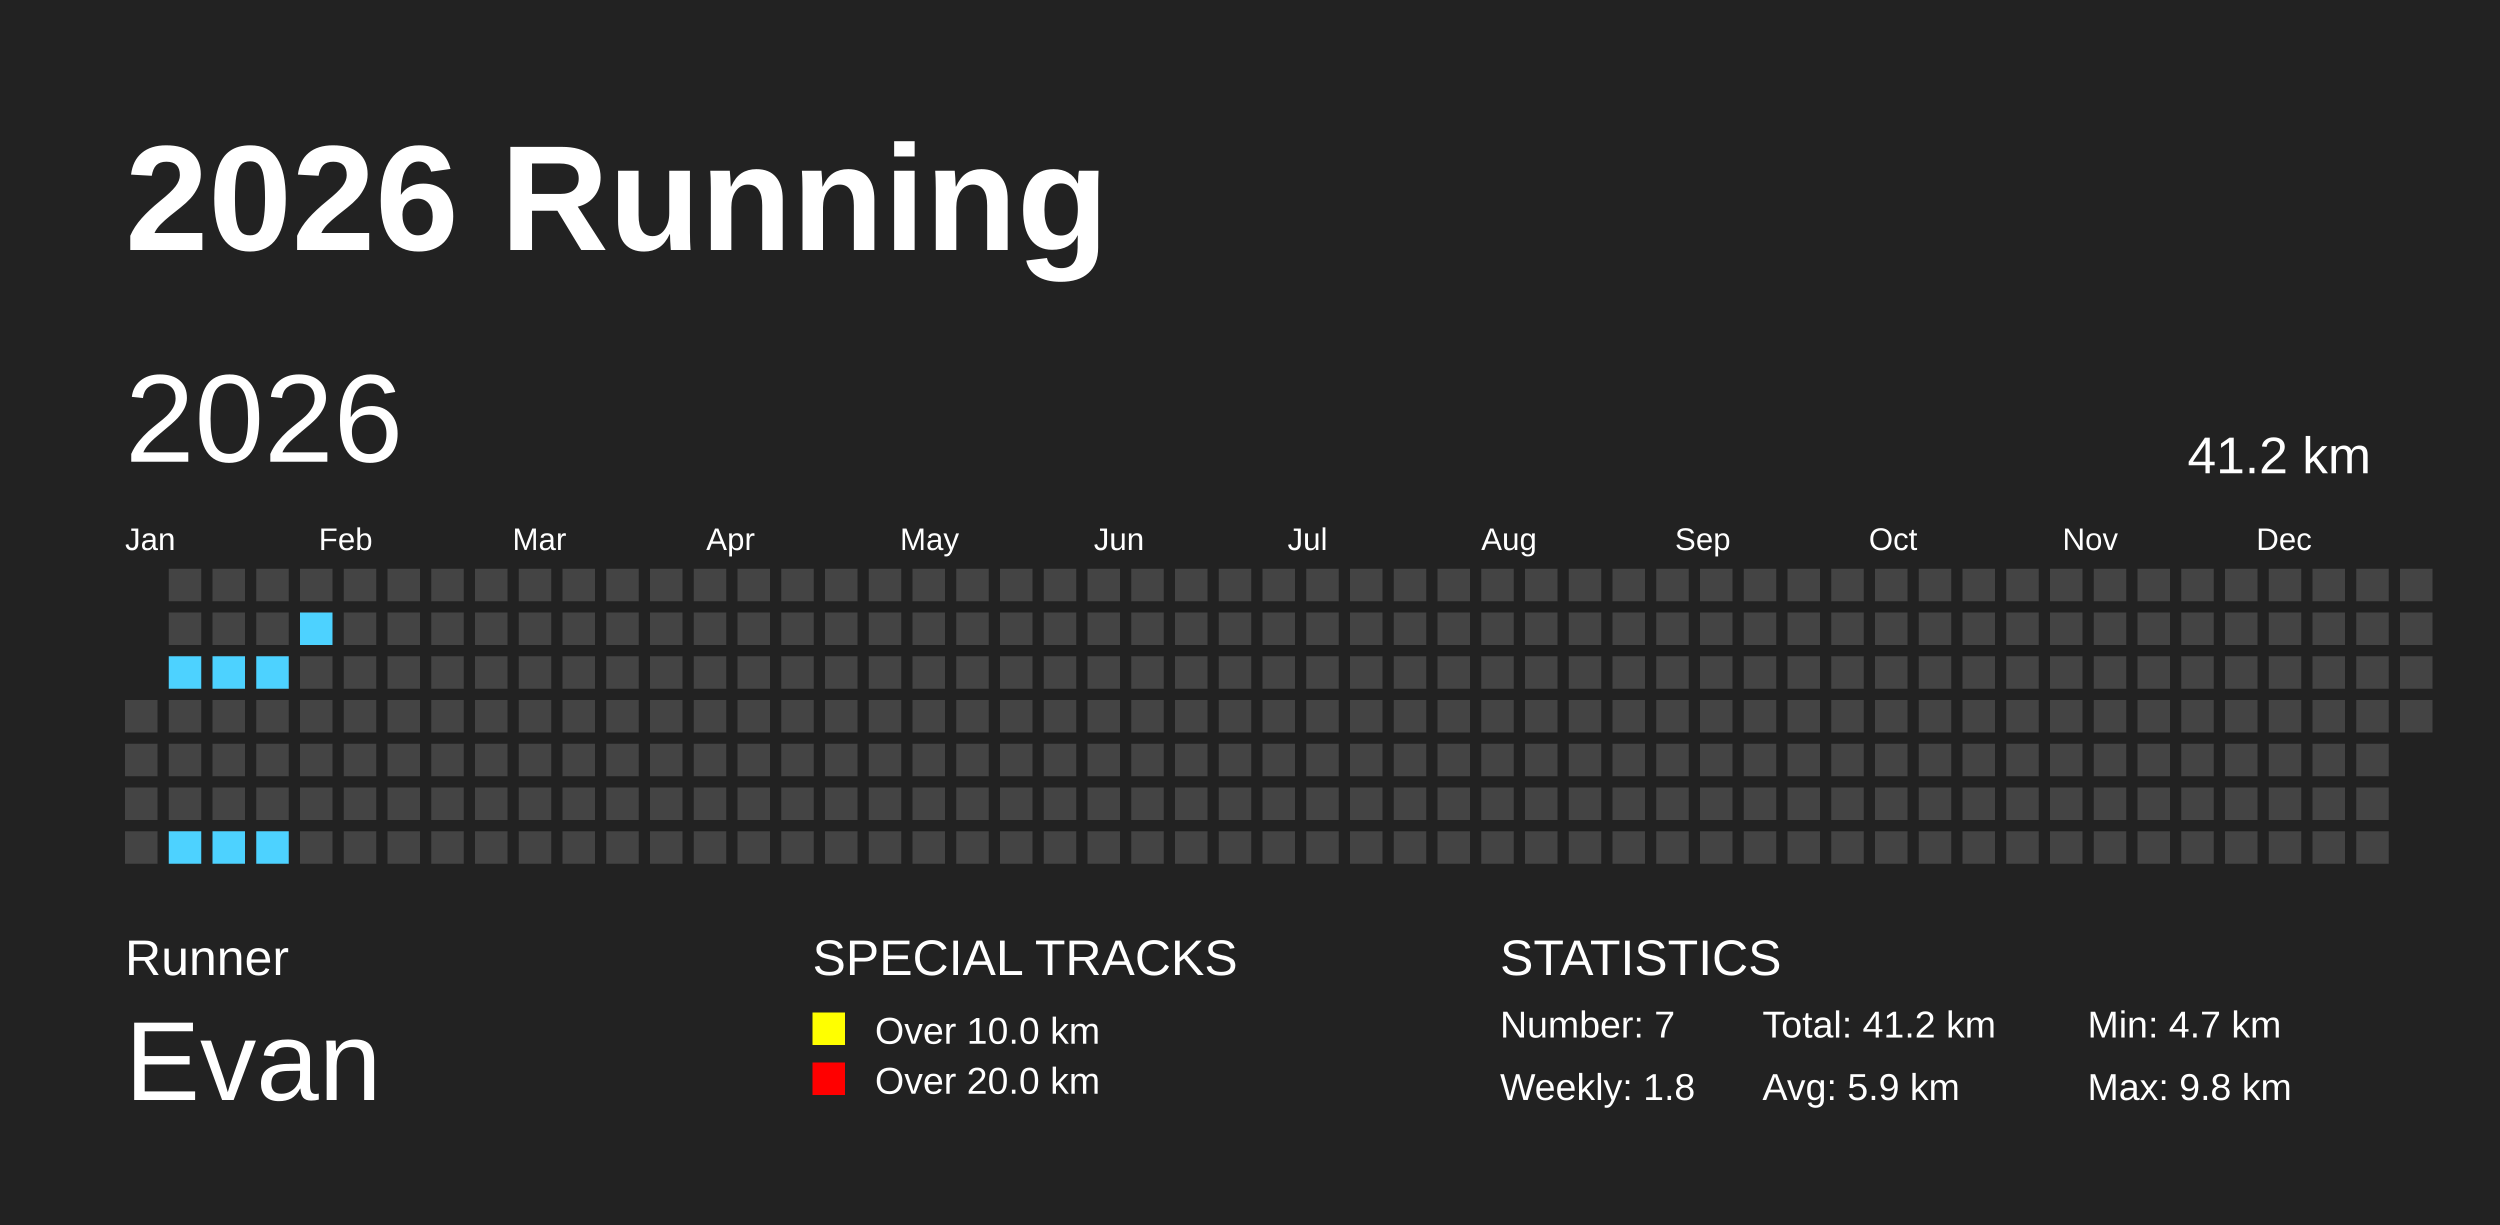
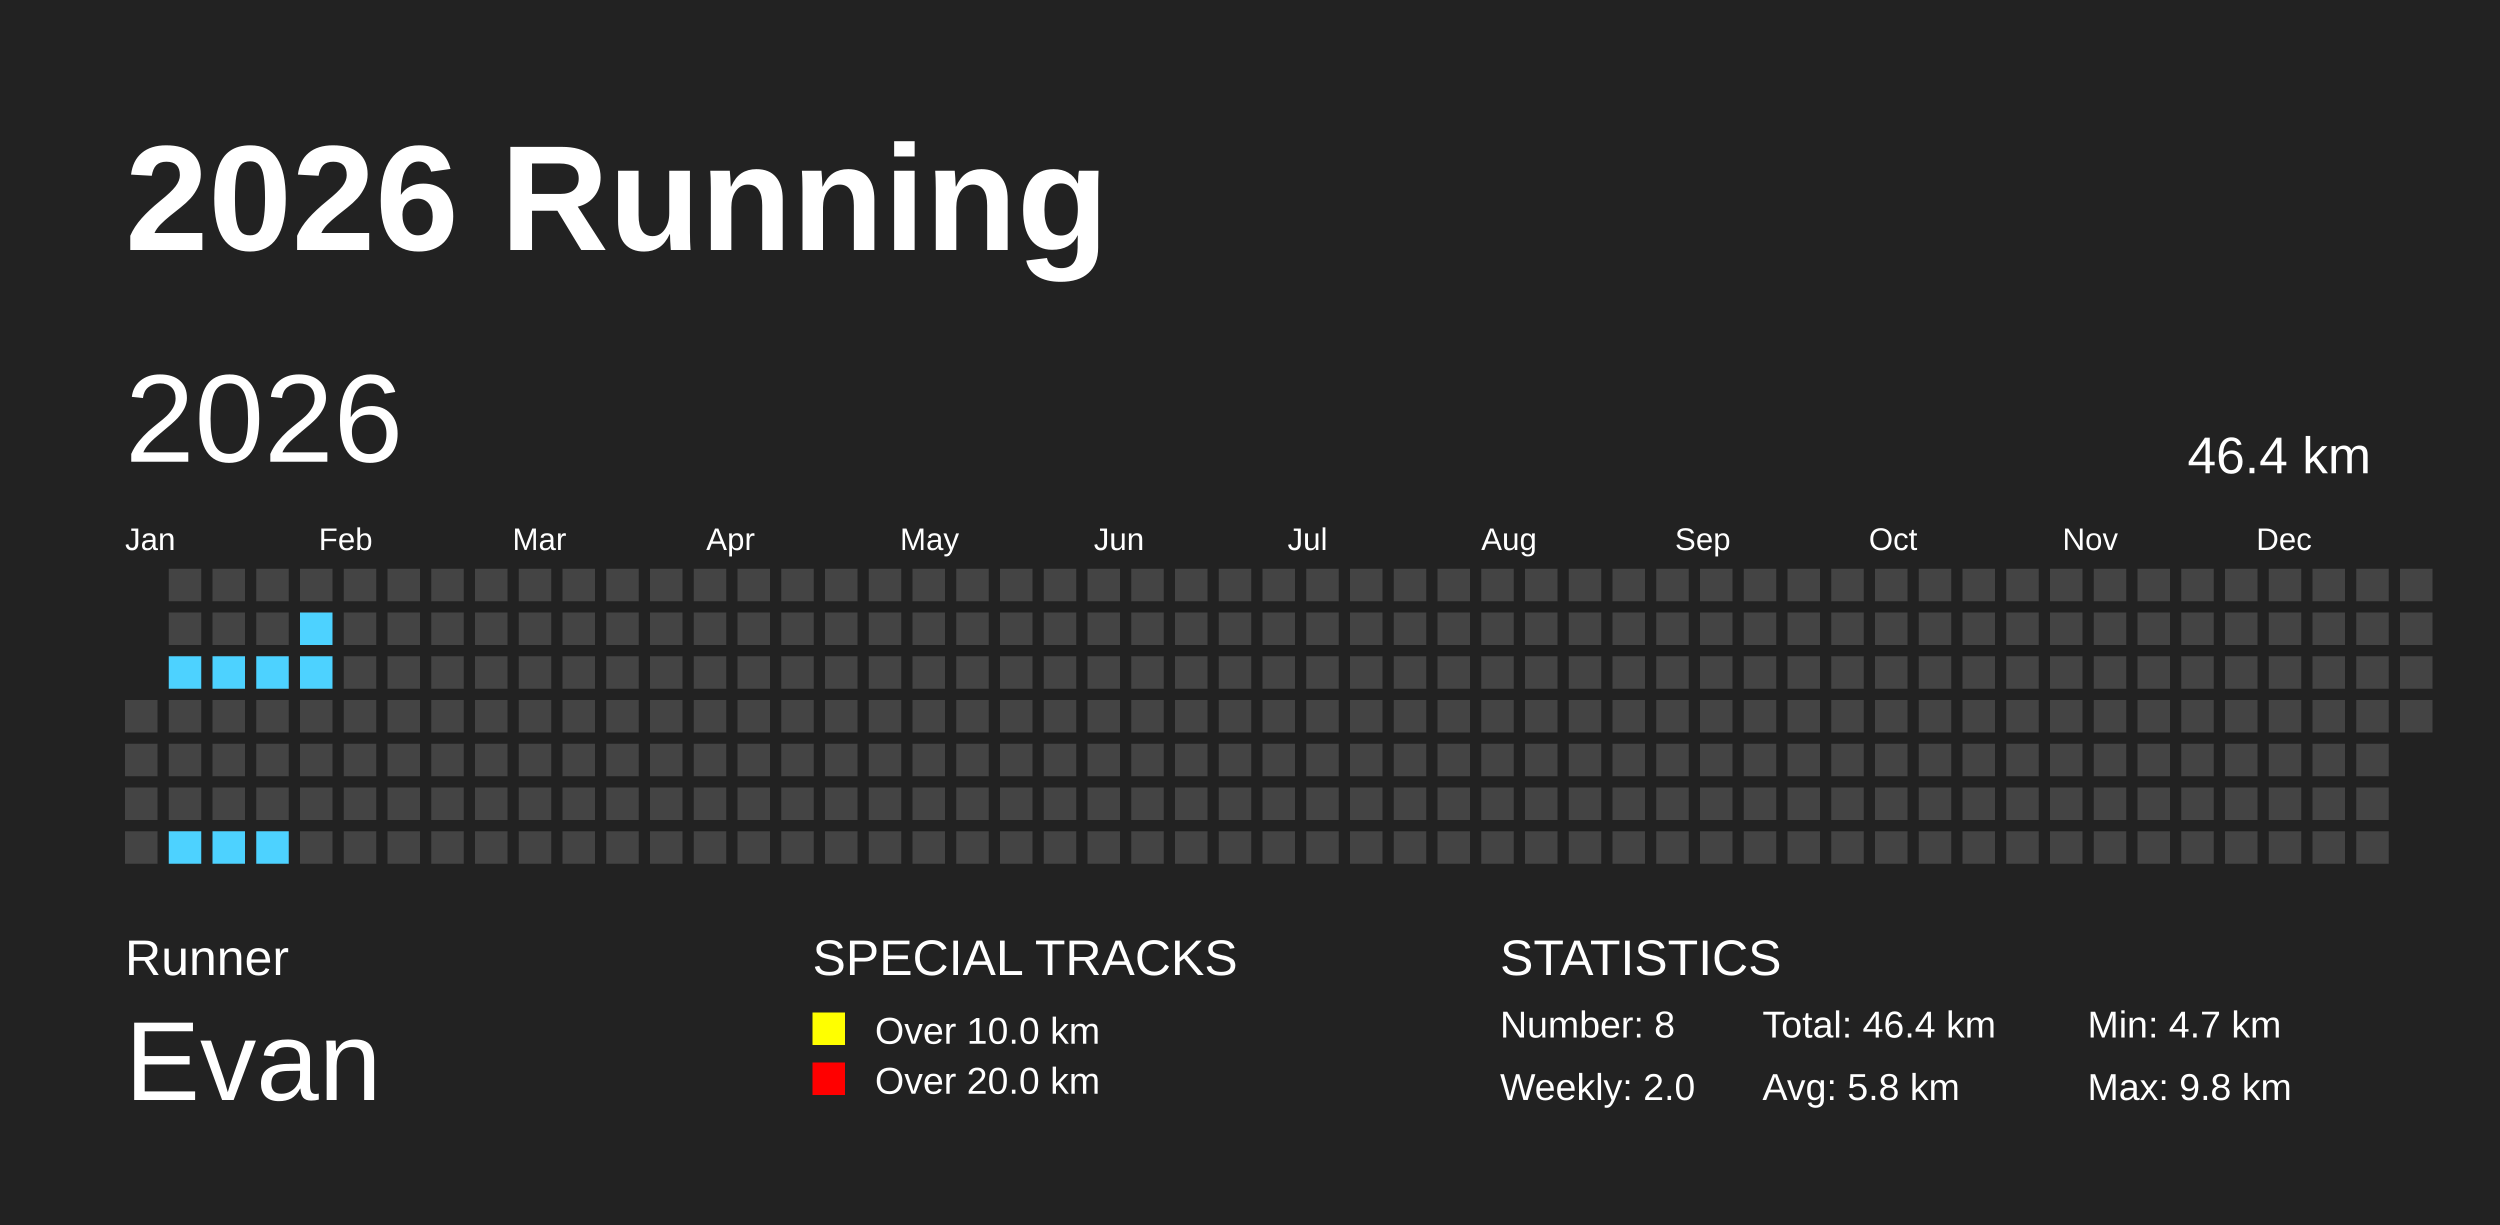
<svg xmlns="http://www.w3.org/2000/svg" baseProfile="full" height="98mm" version="1.1" viewBox="0,0,200,98" width="200mm">
  <defs />
  <rect fill="#222222" height="98" width="200" x="0" y="0" />
  <text fill="#FFFFFF" style="font-size:12px; font-family:Arial; font-weight:bold;" x="10" y="20">2026 Running</text>
  <text fill="#FFFFFF" style="font-size:4px; font-family:Arial" x="10" y="78">Runner</text>
  <text fill="#FFFFFF" style="font-size:9px; font-family:Arial" x="10" y="88">Evan</text>
  <text fill="#FFFFFF" style="font-size:4px; font-family:Arial" x="65" y="78">SPECIAL TRACKS</text>
  <rect fill="yellow" height="2.6" width="2.6" x="65" y="81" />
  <text fill="#FFFFFF" style="font-size:3px; font-family:Arial" x="70" y="83.5">Over 10.0 km</text>
  <rect fill="red" height="2.6" width="2.6" x="65" y="85" />
  <text fill="#FFFFFF" style="font-size:3px; font-family:Arial" x="70" y="87.5">Over 20.0 km</text>
  <text fill="#FFFFFF" style="font-size:4px; font-family:Arial" x="120" y="78">STATISTICS</text>
-   <text fill="#FFFFFF" style="font-size:3px; font-family:Arial" x="120" y="83">Number: 7</text>
-   <text fill="#FFFFFF" style="font-size:3px; font-family:Arial" x="120" y="88">Weekly: 1.8</text>
-   <text fill="#FFFFFF" style="font-size:3px; font-family:Arial" x="141" y="83">Total: 41.2 km</text>
-   <text fill="#FFFFFF" style="font-size:3px; font-family:Arial" x="141" y="88">Avg: 5.9 km</text>
+   <text fill="#FFFFFF" style="font-size:3px; font-family:Arial" x="120" y="83">Number: 8</text>
+   <text fill="#FFFFFF" style="font-size:3px; font-family:Arial" x="120" y="88">Weekly: 2.0</text>
+   <text fill="#FFFFFF" style="font-size:3px; font-family:Arial" x="141" y="83">Total: 46.4 km</text>
+   <text fill="#FFFFFF" style="font-size:3px; font-family:Arial" x="141" y="88">Avg: 5.8 km</text>
  <text fill="#FFFFFF" style="font-size:3px; font-family:Arial" x="167" y="83">Min: 4.7 km</text>
  <text fill="#FFFFFF" style="font-size:3px; font-family:Arial" x="167" y="88">Max: 9.8 km</text>
  <text dominant-baseline="hanging" fill="#FFFFFF" style="font-size:10.0px; font-family:Arial;" x="10" y="30">2026</text>
-   <text dominant-baseline="hanging" fill="#FFFFFF" style="font-size:4.125px; font-family:Arial;" x="175" y="35">41.2 km</text>
+   <text dominant-baseline="hanging" fill="#FFFFFF" style="font-size:4.125px; font-family:Arial;" x="175" y="35">46.4 km</text>
  <text fill="#FFFFFF" style="font-size:2.5px; font-family:Arial" x="10.0" y="44">Jan</text>
  <text fill="#FFFFFF" style="font-size:2.5px; font-family:Arial" x="25.5" y="44">Feb</text>
  <text fill="#FFFFFF" style="font-size:2.5px; font-family:Arial" x="41.0" y="44">Mar</text>
  <text fill="#FFFFFF" style="font-size:2.5px; font-family:Arial" x="56.5" y="44">Apr</text>
  <text fill="#FFFFFF" style="font-size:2.5px; font-family:Arial" x="72.0" y="44">May</text>
  <text fill="#FFFFFF" style="font-size:2.5px; font-family:Arial" x="87.5" y="44">Jun</text>
  <text fill="#FFFFFF" style="font-size:2.5px; font-family:Arial" x="103.0" y="44">Jul</text>
  <text fill="#FFFFFF" style="font-size:2.5px; font-family:Arial" x="118.5" y="44">Aug</text>
  <text fill="#FFFFFF" style="font-size:2.5px; font-family:Arial" x="134.0" y="44">Sep</text>
  <text fill="#FFFFFF" style="font-size:2.5px; font-family:Arial" x="149.5" y="44">Oct</text>
  <text fill="#FFFFFF" style="font-size:2.5px; font-family:Arial" x="165.0" y="44">Nov</text>
  <text fill="#FFFFFF" style="font-size:2.5px; font-family:Arial" x="180.5" y="44">Dec</text>
  <rect fill="#444444" height="2.6" width="2.6" x="10.0" y="56.0" />
  <rect fill="#444444" height="2.6" width="2.6" x="10.0" y="59.5" />
  <rect fill="#444444" height="2.6" width="2.6" x="10.0" y="63.0" />
  <rect fill="#444444" height="2.6" width="2.6" x="10.0" y="66.5" />
  <rect fill="#444444" height="2.6" width="2.6" x="13.5" y="45.5" />
  <rect fill="#444444" height="2.6" width="2.6" x="13.5" y="49.0" />
  <rect fill="#4DD2FF" height="2.6" width="2.6" x="13.5" y="52.5" />
  <rect fill="#444444" height="2.6" width="2.6" x="13.5" y="56.0" />
  <rect fill="#444444" height="2.6" width="2.6" x="13.5" y="59.5" />
  <rect fill="#444444" height="2.6" width="2.6" x="13.5" y="63.0" />
  <rect fill="#4DD2FF" height="2.6" width="2.6" x="13.5" y="66.5" />
  <rect fill="#444444" height="2.6" width="2.6" x="17.0" y="45.5" />
  <rect fill="#444444" height="2.6" width="2.6" x="17.0" y="49.0" />
  <rect fill="#4DD2FF" height="2.6" width="2.6" x="17.0" y="52.5" />
  <rect fill="#444444" height="2.6" width="2.6" x="17.0" y="56.0" />
  <rect fill="#444444" height="2.6" width="2.6" x="17.0" y="59.5" />
  <rect fill="#444444" height="2.6" width="2.6" x="17.0" y="63.0" />
  <rect fill="#4DD2FF" height="2.6" width="2.6" x="17.0" y="66.5" />
  <rect fill="#444444" height="2.6" width="2.6" x="20.5" y="45.5" />
  <rect fill="#444444" height="2.6" width="2.6" x="20.5" y="49.0" />
  <rect fill="#4DD2FF" height="2.6" width="2.6" x="20.5" y="52.5" />
  <rect fill="#444444" height="2.6" width="2.6" x="20.5" y="56.0" />
  <rect fill="#444444" height="2.6" width="2.6" x="20.5" y="59.5" />
  <rect fill="#444444" height="2.6" width="2.6" x="20.5" y="63.0" />
  <rect fill="#4DD2FF" height="2.6" width="2.6" x="20.5" y="66.5" />
  <rect fill="#444444" height="2.6" width="2.6" x="24.0" y="45.5" />
  <rect fill="#4DD2FF" height="2.6" width="2.6" x="24.0" y="49.0" />
-   <rect fill="#444444" height="2.6" width="2.6" x="24.0" y="52.5" />
+   <rect fill="#4DD2FF" height="2.6" width="2.6" x="24.0" y="52.5" />
  <rect fill="#444444" height="2.6" width="2.6" x="24.0" y="56.0" />
  <rect fill="#444444" height="2.6" width="2.6" x="24.0" y="59.5" />
  <rect fill="#444444" height="2.6" width="2.6" x="24.0" y="63.0" />
  <rect fill="#444444" height="2.6" width="2.6" x="24.0" y="66.5" />
  <rect fill="#444444" height="2.6" width="2.6" x="27.5" y="45.5" />
  <rect fill="#444444" height="2.6" width="2.6" x="27.5" y="49.0" />
  <rect fill="#444444" height="2.6" width="2.6" x="27.5" y="52.5" />
  <rect fill="#444444" height="2.6" width="2.6" x="27.5" y="56.0" />
  <rect fill="#444444" height="2.6" width="2.6" x="27.5" y="59.5" />
  <rect fill="#444444" height="2.6" width="2.6" x="27.5" y="63.0" />
  <rect fill="#444444" height="2.6" width="2.6" x="27.5" y="66.5" />
  <rect fill="#444444" height="2.6" width="2.6" x="31.0" y="45.5" />
  <rect fill="#444444" height="2.6" width="2.6" x="31.0" y="49.0" />
  <rect fill="#444444" height="2.6" width="2.6" x="31.0" y="52.5" />
  <rect fill="#444444" height="2.6" width="2.6" x="31.0" y="56.0" />
  <rect fill="#444444" height="2.6" width="2.6" x="31.0" y="59.5" />
  <rect fill="#444444" height="2.6" width="2.6" x="31.0" y="63.0" />
  <rect fill="#444444" height="2.6" width="2.6" x="31.0" y="66.5" />
  <rect fill="#444444" height="2.6" width="2.6" x="34.5" y="45.5" />
  <rect fill="#444444" height="2.6" width="2.6" x="34.5" y="49.0" />
  <rect fill="#444444" height="2.6" width="2.6" x="34.5" y="52.5" />
  <rect fill="#444444" height="2.6" width="2.6" x="34.5" y="56.0" />
  <rect fill="#444444" height="2.6" width="2.6" x="34.5" y="59.5" />
  <rect fill="#444444" height="2.6" width="2.6" x="34.5" y="63.0" />
  <rect fill="#444444" height="2.6" width="2.6" x="34.5" y="66.5" />
  <rect fill="#444444" height="2.6" width="2.6" x="38.0" y="45.5" />
  <rect fill="#444444" height="2.6" width="2.6" x="38.0" y="49.0" />
  <rect fill="#444444" height="2.6" width="2.6" x="38.0" y="52.5" />
  <rect fill="#444444" height="2.6" width="2.6" x="38.0" y="56.0" />
  <rect fill="#444444" height="2.6" width="2.6" x="38.0" y="59.5" />
  <rect fill="#444444" height="2.6" width="2.6" x="38.0" y="63.0" />
  <rect fill="#444444" height="2.6" width="2.6" x="38.0" y="66.5" />
  <rect fill="#444444" height="2.6" width="2.6" x="41.5" y="45.5" />
  <rect fill="#444444" height="2.6" width="2.6" x="41.5" y="49.0" />
  <rect fill="#444444" height="2.6" width="2.6" x="41.5" y="52.5" />
  <rect fill="#444444" height="2.6" width="2.6" x="41.5" y="56.0" />
  <rect fill="#444444" height="2.6" width="2.6" x="41.5" y="59.5" />
  <rect fill="#444444" height="2.6" width="2.6" x="41.5" y="63.0" />
  <rect fill="#444444" height="2.6" width="2.6" x="41.5" y="66.5" />
  <rect fill="#444444" height="2.6" width="2.6" x="45.0" y="45.5" />
  <rect fill="#444444" height="2.6" width="2.6" x="45.0" y="49.0" />
  <rect fill="#444444" height="2.6" width="2.6" x="45.0" y="52.5" />
  <rect fill="#444444" height="2.6" width="2.6" x="45.0" y="56.0" />
  <rect fill="#444444" height="2.6" width="2.6" x="45.0" y="59.5" />
  <rect fill="#444444" height="2.6" width="2.6" x="45.0" y="63.0" />
  <rect fill="#444444" height="2.6" width="2.6" x="45.0" y="66.5" />
  <rect fill="#444444" height="2.6" width="2.6" x="48.5" y="45.5" />
  <rect fill="#444444" height="2.6" width="2.6" x="48.5" y="49.0" />
  <rect fill="#444444" height="2.6" width="2.6" x="48.5" y="52.5" />
  <rect fill="#444444" height="2.6" width="2.6" x="48.5" y="56.0" />
  <rect fill="#444444" height="2.6" width="2.6" x="48.5" y="59.5" />
  <rect fill="#444444" height="2.6" width="2.6" x="48.5" y="63.0" />
  <rect fill="#444444" height="2.6" width="2.6" x="48.5" y="66.5" />
  <rect fill="#444444" height="2.6" width="2.6" x="52.0" y="45.5" />
  <rect fill="#444444" height="2.6" width="2.6" x="52.0" y="49.0" />
  <rect fill="#444444" height="2.6" width="2.6" x="52.0" y="52.5" />
  <rect fill="#444444" height="2.6" width="2.6" x="52.0" y="56.0" />
  <rect fill="#444444" height="2.6" width="2.6" x="52.0" y="59.5" />
  <rect fill="#444444" height="2.6" width="2.6" x="52.0" y="63.0" />
  <rect fill="#444444" height="2.6" width="2.6" x="52.0" y="66.5" />
  <rect fill="#444444" height="2.6" width="2.6" x="55.5" y="45.5" />
  <rect fill="#444444" height="2.6" width="2.6" x="55.5" y="49.0" />
  <rect fill="#444444" height="2.6" width="2.6" x="55.5" y="52.5" />
  <rect fill="#444444" height="2.6" width="2.6" x="55.5" y="56.0" />
  <rect fill="#444444" height="2.6" width="2.6" x="55.5" y="59.5" />
  <rect fill="#444444" height="2.6" width="2.6" x="55.5" y="63.0" />
  <rect fill="#444444" height="2.6" width="2.6" x="55.5" y="66.5" />
  <rect fill="#444444" height="2.6" width="2.6" x="59.0" y="45.5" />
  <rect fill="#444444" height="2.6" width="2.6" x="59.0" y="49.0" />
  <rect fill="#444444" height="2.6" width="2.6" x="59.0" y="52.5" />
  <rect fill="#444444" height="2.6" width="2.6" x="59.0" y="56.0" />
  <rect fill="#444444" height="2.6" width="2.6" x="59.0" y="59.5" />
  <rect fill="#444444" height="2.6" width="2.6" x="59.0" y="63.0" />
  <rect fill="#444444" height="2.6" width="2.6" x="59.0" y="66.5" />
  <rect fill="#444444" height="2.6" width="2.6" x="62.5" y="45.5" />
  <rect fill="#444444" height="2.6" width="2.6" x="62.5" y="49.0" />
  <rect fill="#444444" height="2.6" width="2.6" x="62.5" y="52.5" />
  <rect fill="#444444" height="2.6" width="2.6" x="62.5" y="56.0" />
  <rect fill="#444444" height="2.6" width="2.6" x="62.5" y="59.5" />
  <rect fill="#444444" height="2.6" width="2.6" x="62.5" y="63.0" />
  <rect fill="#444444" height="2.6" width="2.6" x="62.5" y="66.5" />
  <rect fill="#444444" height="2.6" width="2.6" x="66.0" y="45.5" />
  <rect fill="#444444" height="2.6" width="2.6" x="66.0" y="49.0" />
  <rect fill="#444444" height="2.6" width="2.6" x="66.0" y="52.5" />
  <rect fill="#444444" height="2.6" width="2.6" x="66.0" y="56.0" />
  <rect fill="#444444" height="2.6" width="2.6" x="66.0" y="59.5" />
  <rect fill="#444444" height="2.6" width="2.6" x="66.0" y="63.0" />
  <rect fill="#444444" height="2.6" width="2.6" x="66.0" y="66.5" />
  <rect fill="#444444" height="2.6" width="2.6" x="69.5" y="45.5" />
  <rect fill="#444444" height="2.6" width="2.6" x="69.5" y="49.0" />
  <rect fill="#444444" height="2.6" width="2.6" x="69.5" y="52.5" />
  <rect fill="#444444" height="2.6" width="2.6" x="69.5" y="56.0" />
  <rect fill="#444444" height="2.6" width="2.6" x="69.5" y="59.5" />
  <rect fill="#444444" height="2.6" width="2.6" x="69.5" y="63.0" />
  <rect fill="#444444" height="2.6" width="2.6" x="69.5" y="66.5" />
  <rect fill="#444444" height="2.6" width="2.6" x="73.0" y="45.5" />
  <rect fill="#444444" height="2.6" width="2.6" x="73.0" y="49.0" />
  <rect fill="#444444" height="2.6" width="2.6" x="73.0" y="52.5" />
  <rect fill="#444444" height="2.6" width="2.6" x="73.0" y="56.0" />
  <rect fill="#444444" height="2.6" width="2.6" x="73.0" y="59.5" />
  <rect fill="#444444" height="2.6" width="2.6" x="73.0" y="63.0" />
  <rect fill="#444444" height="2.6" width="2.6" x="73.0" y="66.5" />
  <rect fill="#444444" height="2.6" width="2.6" x="76.5" y="45.5" />
  <rect fill="#444444" height="2.6" width="2.6" x="76.5" y="49.0" />
  <rect fill="#444444" height="2.6" width="2.6" x="76.5" y="52.5" />
  <rect fill="#444444" height="2.6" width="2.6" x="76.5" y="56.0" />
  <rect fill="#444444" height="2.6" width="2.6" x="76.5" y="59.5" />
  <rect fill="#444444" height="2.6" width="2.6" x="76.5" y="63.0" />
  <rect fill="#444444" height="2.6" width="2.6" x="76.5" y="66.5" />
  <rect fill="#444444" height="2.6" width="2.6" x="80.0" y="45.5" />
  <rect fill="#444444" height="2.6" width="2.6" x="80.0" y="49.0" />
  <rect fill="#444444" height="2.6" width="2.6" x="80.0" y="52.5" />
  <rect fill="#444444" height="2.6" width="2.6" x="80.0" y="56.0" />
  <rect fill="#444444" height="2.6" width="2.6" x="80.0" y="59.5" />
  <rect fill="#444444" height="2.6" width="2.6" x="80.0" y="63.0" />
  <rect fill="#444444" height="2.6" width="2.6" x="80.0" y="66.5" />
  <rect fill="#444444" height="2.6" width="2.6" x="83.5" y="45.5" />
  <rect fill="#444444" height="2.6" width="2.6" x="83.5" y="49.0" />
  <rect fill="#444444" height="2.6" width="2.6" x="83.5" y="52.5" />
  <rect fill="#444444" height="2.6" width="2.6" x="83.5" y="56.0" />
  <rect fill="#444444" height="2.6" width="2.6" x="83.5" y="59.5" />
  <rect fill="#444444" height="2.6" width="2.6" x="83.5" y="63.0" />
  <rect fill="#444444" height="2.6" width="2.6" x="83.5" y="66.5" />
  <rect fill="#444444" height="2.6" width="2.6" x="87.0" y="45.5" />
  <rect fill="#444444" height="2.6" width="2.6" x="87.0" y="49.0" />
  <rect fill="#444444" height="2.6" width="2.6" x="87.0" y="52.5" />
  <rect fill="#444444" height="2.6" width="2.6" x="87.0" y="56.0" />
  <rect fill="#444444" height="2.6" width="2.6" x="87.0" y="59.5" />
  <rect fill="#444444" height="2.6" width="2.6" x="87.0" y="63.0" />
  <rect fill="#444444" height="2.6" width="2.6" x="87.0" y="66.5" />
  <rect fill="#444444" height="2.6" width="2.6" x="90.5" y="45.5" />
  <rect fill="#444444" height="2.6" width="2.6" x="90.5" y="49.0" />
  <rect fill="#444444" height="2.6" width="2.6" x="90.5" y="52.5" />
  <rect fill="#444444" height="2.6" width="2.6" x="90.5" y="56.0" />
  <rect fill="#444444" height="2.6" width="2.6" x="90.5" y="59.5" />
  <rect fill="#444444" height="2.6" width="2.6" x="90.5" y="63.0" />
  <rect fill="#444444" height="2.6" width="2.6" x="90.5" y="66.5" />
  <rect fill="#444444" height="2.6" width="2.6" x="94.0" y="45.5" />
  <rect fill="#444444" height="2.6" width="2.6" x="94.0" y="49.0" />
  <rect fill="#444444" height="2.6" width="2.6" x="94.0" y="52.5" />
  <rect fill="#444444" height="2.6" width="2.6" x="94.0" y="56.0" />
  <rect fill="#444444" height="2.6" width="2.6" x="94.0" y="59.5" />
  <rect fill="#444444" height="2.6" width="2.6" x="94.0" y="63.0" />
  <rect fill="#444444" height="2.6" width="2.6" x="94.0" y="66.5" />
  <rect fill="#444444" height="2.6" width="2.6" x="97.5" y="45.5" />
  <rect fill="#444444" height="2.6" width="2.6" x="97.5" y="49.0" />
  <rect fill="#444444" height="2.6" width="2.6" x="97.5" y="52.5" />
  <rect fill="#444444" height="2.6" width="2.6" x="97.5" y="56.0" />
  <rect fill="#444444" height="2.6" width="2.6" x="97.5" y="59.5" />
  <rect fill="#444444" height="2.6" width="2.6" x="97.5" y="63.0" />
  <rect fill="#444444" height="2.6" width="2.6" x="97.5" y="66.5" />
  <rect fill="#444444" height="2.6" width="2.6" x="101.0" y="45.5" />
  <rect fill="#444444" height="2.6" width="2.6" x="101.0" y="49.0" />
  <rect fill="#444444" height="2.6" width="2.6" x="101.0" y="52.5" />
  <rect fill="#444444" height="2.6" width="2.6" x="101.0" y="56.0" />
  <rect fill="#444444" height="2.6" width="2.6" x="101.0" y="59.5" />
  <rect fill="#444444" height="2.6" width="2.6" x="101.0" y="63.0" />
  <rect fill="#444444" height="2.6" width="2.6" x="101.0" y="66.5" />
  <rect fill="#444444" height="2.6" width="2.6" x="104.5" y="45.5" />
  <rect fill="#444444" height="2.6" width="2.6" x="104.5" y="49.0" />
  <rect fill="#444444" height="2.6" width="2.6" x="104.5" y="52.5" />
  <rect fill="#444444" height="2.6" width="2.6" x="104.5" y="56.0" />
  <rect fill="#444444" height="2.6" width="2.6" x="104.5" y="59.5" />
  <rect fill="#444444" height="2.6" width="2.6" x="104.5" y="63.0" />
  <rect fill="#444444" height="2.6" width="2.6" x="104.5" y="66.5" />
  <rect fill="#444444" height="2.6" width="2.6" x="108.0" y="45.5" />
  <rect fill="#444444" height="2.6" width="2.6" x="108.0" y="49.0" />
  <rect fill="#444444" height="2.6" width="2.6" x="108.0" y="52.5" />
  <rect fill="#444444" height="2.6" width="2.6" x="108.0" y="56.0" />
  <rect fill="#444444" height="2.6" width="2.6" x="108.0" y="59.5" />
  <rect fill="#444444" height="2.6" width="2.6" x="108.0" y="63.0" />
  <rect fill="#444444" height="2.6" width="2.6" x="108.0" y="66.5" />
  <rect fill="#444444" height="2.6" width="2.6" x="111.5" y="45.5" />
  <rect fill="#444444" height="2.6" width="2.6" x="111.5" y="49.0" />
  <rect fill="#444444" height="2.6" width="2.6" x="111.5" y="52.5" />
  <rect fill="#444444" height="2.6" width="2.6" x="111.5" y="56.0" />
  <rect fill="#444444" height="2.6" width="2.6" x="111.5" y="59.5" />
  <rect fill="#444444" height="2.6" width="2.6" x="111.5" y="63.0" />
  <rect fill="#444444" height="2.6" width="2.6" x="111.5" y="66.5" />
  <rect fill="#444444" height="2.6" width="2.6" x="115.0" y="45.5" />
  <rect fill="#444444" height="2.6" width="2.6" x="115.0" y="49.0" />
  <rect fill="#444444" height="2.6" width="2.6" x="115.0" y="52.5" />
  <rect fill="#444444" height="2.6" width="2.6" x="115.0" y="56.0" />
  <rect fill="#444444" height="2.6" width="2.6" x="115.0" y="59.5" />
  <rect fill="#444444" height="2.6" width="2.6" x="115.0" y="63.0" />
  <rect fill="#444444" height="2.6" width="2.6" x="115.0" y="66.5" />
  <rect fill="#444444" height="2.6" width="2.6" x="118.5" y="45.5" />
  <rect fill="#444444" height="2.6" width="2.6" x="118.5" y="49.0" />
  <rect fill="#444444" height="2.6" width="2.6" x="118.5" y="52.5" />
  <rect fill="#444444" height="2.6" width="2.6" x="118.5" y="56.0" />
  <rect fill="#444444" height="2.6" width="2.6" x="118.5" y="59.5" />
  <rect fill="#444444" height="2.6" width="2.6" x="118.5" y="63.0" />
  <rect fill="#444444" height="2.6" width="2.6" x="118.5" y="66.5" />
  <rect fill="#444444" height="2.6" width="2.6" x="122.0" y="45.5" />
  <rect fill="#444444" height="2.6" width="2.6" x="122.0" y="49.0" />
  <rect fill="#444444" height="2.6" width="2.6" x="122.0" y="52.5" />
  <rect fill="#444444" height="2.6" width="2.6" x="122.0" y="56.0" />
  <rect fill="#444444" height="2.6" width="2.6" x="122.0" y="59.5" />
  <rect fill="#444444" height="2.6" width="2.6" x="122.0" y="63.0" />
  <rect fill="#444444" height="2.6" width="2.6" x="122.0" y="66.5" />
  <rect fill="#444444" height="2.6" width="2.6" x="125.5" y="45.5" />
  <rect fill="#444444" height="2.6" width="2.6" x="125.5" y="49.0" />
  <rect fill="#444444" height="2.6" width="2.6" x="125.5" y="52.5" />
  <rect fill="#444444" height="2.6" width="2.6" x="125.5" y="56.0" />
  <rect fill="#444444" height="2.6" width="2.6" x="125.5" y="59.5" />
  <rect fill="#444444" height="2.6" width="2.6" x="125.5" y="63.0" />
  <rect fill="#444444" height="2.6" width="2.6" x="125.5" y="66.5" />
  <rect fill="#444444" height="2.6" width="2.6" x="129.0" y="45.5" />
  <rect fill="#444444" height="2.6" width="2.6" x="129.0" y="49.0" />
  <rect fill="#444444" height="2.6" width="2.6" x="129.0" y="52.5" />
  <rect fill="#444444" height="2.6" width="2.6" x="129.0" y="56.0" />
  <rect fill="#444444" height="2.6" width="2.6" x="129.0" y="59.5" />
  <rect fill="#444444" height="2.6" width="2.6" x="129.0" y="63.0" />
  <rect fill="#444444" height="2.6" width="2.6" x="129.0" y="66.5" />
  <rect fill="#444444" height="2.6" width="2.6" x="132.5" y="45.5" />
  <rect fill="#444444" height="2.6" width="2.6" x="132.5" y="49.0" />
  <rect fill="#444444" height="2.6" width="2.6" x="132.5" y="52.5" />
  <rect fill="#444444" height="2.6" width="2.6" x="132.5" y="56.0" />
  <rect fill="#444444" height="2.6" width="2.6" x="132.5" y="59.5" />
  <rect fill="#444444" height="2.6" width="2.6" x="132.5" y="63.0" />
  <rect fill="#444444" height="2.6" width="2.6" x="132.5" y="66.5" />
  <rect fill="#444444" height="2.6" width="2.6" x="136.0" y="45.5" />
  <rect fill="#444444" height="2.6" width="2.6" x="136.0" y="49.0" />
  <rect fill="#444444" height="2.6" width="2.6" x="136.0" y="52.5" />
  <rect fill="#444444" height="2.6" width="2.6" x="136.0" y="56.0" />
  <rect fill="#444444" height="2.6" width="2.6" x="136.0" y="59.5" />
  <rect fill="#444444" height="2.6" width="2.6" x="136.0" y="63.0" />
  <rect fill="#444444" height="2.6" width="2.6" x="136.0" y="66.5" />
  <rect fill="#444444" height="2.6" width="2.6" x="139.5" y="45.5" />
  <rect fill="#444444" height="2.6" width="2.6" x="139.5" y="49.0" />
  <rect fill="#444444" height="2.6" width="2.6" x="139.5" y="52.5" />
  <rect fill="#444444" height="2.6" width="2.6" x="139.5" y="56.0" />
  <rect fill="#444444" height="2.6" width="2.6" x="139.5" y="59.5" />
  <rect fill="#444444" height="2.6" width="2.6" x="139.5" y="63.0" />
  <rect fill="#444444" height="2.6" width="2.6" x="139.5" y="66.5" />
  <rect fill="#444444" height="2.6" width="2.6" x="143.0" y="45.5" />
  <rect fill="#444444" height="2.6" width="2.6" x="143.0" y="49.0" />
  <rect fill="#444444" height="2.6" width="2.6" x="143.0" y="52.5" />
  <rect fill="#444444" height="2.6" width="2.6" x="143.0" y="56.0" />
  <rect fill="#444444" height="2.6" width="2.6" x="143.0" y="59.5" />
  <rect fill="#444444" height="2.6" width="2.6" x="143.0" y="63.0" />
  <rect fill="#444444" height="2.6" width="2.6" x="143.0" y="66.5" />
  <rect fill="#444444" height="2.6" width="2.6" x="146.5" y="45.5" />
  <rect fill="#444444" height="2.6" width="2.6" x="146.5" y="49.0" />
  <rect fill="#444444" height="2.6" width="2.6" x="146.5" y="52.5" />
  <rect fill="#444444" height="2.6" width="2.6" x="146.5" y="56.0" />
  <rect fill="#444444" height="2.6" width="2.6" x="146.5" y="59.5" />
  <rect fill="#444444" height="2.6" width="2.6" x="146.5" y="63.0" />
  <rect fill="#444444" height="2.6" width="2.6" x="146.5" y="66.5" />
  <rect fill="#444444" height="2.6" width="2.6" x="150.0" y="45.5" />
  <rect fill="#444444" height="2.6" width="2.6" x="150.0" y="49.0" />
  <rect fill="#444444" height="2.6" width="2.6" x="150.0" y="52.5" />
  <rect fill="#444444" height="2.6" width="2.6" x="150.0" y="56.0" />
  <rect fill="#444444" height="2.6" width="2.6" x="150.0" y="59.5" />
  <rect fill="#444444" height="2.6" width="2.6" x="150.0" y="63.0" />
  <rect fill="#444444" height="2.6" width="2.6" x="150.0" y="66.5" />
  <rect fill="#444444" height="2.6" width="2.6" x="153.5" y="45.5" />
  <rect fill="#444444" height="2.6" width="2.6" x="153.5" y="49.0" />
  <rect fill="#444444" height="2.6" width="2.6" x="153.5" y="52.5" />
  <rect fill="#444444" height="2.6" width="2.6" x="153.5" y="56.0" />
  <rect fill="#444444" height="2.6" width="2.6" x="153.5" y="59.5" />
  <rect fill="#444444" height="2.6" width="2.6" x="153.5" y="63.0" />
  <rect fill="#444444" height="2.6" width="2.6" x="153.5" y="66.5" />
  <rect fill="#444444" height="2.6" width="2.6" x="157.0" y="45.5" />
  <rect fill="#444444" height="2.6" width="2.6" x="157.0" y="49.0" />
  <rect fill="#444444" height="2.6" width="2.6" x="157.0" y="52.5" />
  <rect fill="#444444" height="2.6" width="2.6" x="157.0" y="56.0" />
  <rect fill="#444444" height="2.6" width="2.6" x="157.0" y="59.5" />
  <rect fill="#444444" height="2.6" width="2.6" x="157.0" y="63.0" />
  <rect fill="#444444" height="2.6" width="2.6" x="157.0" y="66.5" />
  <rect fill="#444444" height="2.6" width="2.6" x="160.5" y="45.5" />
  <rect fill="#444444" height="2.6" width="2.6" x="160.5" y="49.0" />
  <rect fill="#444444" height="2.6" width="2.6" x="160.5" y="52.5" />
  <rect fill="#444444" height="2.6" width="2.6" x="160.5" y="56.0" />
  <rect fill="#444444" height="2.6" width="2.6" x="160.5" y="59.5" />
  <rect fill="#444444" height="2.6" width="2.6" x="160.5" y="63.0" />
  <rect fill="#444444" height="2.6" width="2.6" x="160.5" y="66.5" />
  <rect fill="#444444" height="2.6" width="2.6" x="164.0" y="45.5" />
  <rect fill="#444444" height="2.6" width="2.6" x="164.0" y="49.0" />
  <rect fill="#444444" height="2.6" width="2.6" x="164.0" y="52.5" />
  <rect fill="#444444" height="2.6" width="2.6" x="164.0" y="56.0" />
  <rect fill="#444444" height="2.6" width="2.6" x="164.0" y="59.5" />
  <rect fill="#444444" height="2.6" width="2.6" x="164.0" y="63.0" />
  <rect fill="#444444" height="2.6" width="2.6" x="164.0" y="66.5" />
  <rect fill="#444444" height="2.6" width="2.6" x="167.5" y="45.5" />
  <rect fill="#444444" height="2.6" width="2.6" x="167.5" y="49.0" />
  <rect fill="#444444" height="2.6" width="2.6" x="167.5" y="52.5" />
  <rect fill="#444444" height="2.6" width="2.6" x="167.5" y="56.0" />
  <rect fill="#444444" height="2.6" width="2.6" x="167.5" y="59.5" />
  <rect fill="#444444" height="2.6" width="2.6" x="167.5" y="63.0" />
  <rect fill="#444444" height="2.6" width="2.6" x="167.5" y="66.5" />
  <rect fill="#444444" height="2.6" width="2.6" x="171.0" y="45.5" />
  <rect fill="#444444" height="2.6" width="2.6" x="171.0" y="49.0" />
  <rect fill="#444444" height="2.6" width="2.6" x="171.0" y="52.5" />
  <rect fill="#444444" height="2.6" width="2.6" x="171.0" y="56.0" />
  <rect fill="#444444" height="2.6" width="2.6" x="171.0" y="59.5" />
  <rect fill="#444444" height="2.6" width="2.6" x="171.0" y="63.0" />
  <rect fill="#444444" height="2.6" width="2.6" x="171.0" y="66.5" />
  <rect fill="#444444" height="2.6" width="2.6" x="174.5" y="45.5" />
  <rect fill="#444444" height="2.6" width="2.6" x="174.5" y="49.0" />
  <rect fill="#444444" height="2.6" width="2.6" x="174.5" y="52.5" />
  <rect fill="#444444" height="2.6" width="2.6" x="174.5" y="56.0" />
  <rect fill="#444444" height="2.6" width="2.6" x="174.5" y="59.5" />
  <rect fill="#444444" height="2.6" width="2.6" x="174.5" y="63.0" />
  <rect fill="#444444" height="2.6" width="2.6" x="174.5" y="66.5" />
  <rect fill="#444444" height="2.6" width="2.6" x="178.0" y="45.5" />
  <rect fill="#444444" height="2.6" width="2.6" x="178.0" y="49.0" />
  <rect fill="#444444" height="2.6" width="2.6" x="178.0" y="52.5" />
  <rect fill="#444444" height="2.6" width="2.6" x="178.0" y="56.0" />
  <rect fill="#444444" height="2.6" width="2.6" x="178.0" y="59.5" />
  <rect fill="#444444" height="2.6" width="2.6" x="178.0" y="63.0" />
  <rect fill="#444444" height="2.6" width="2.6" x="178.0" y="66.5" />
  <rect fill="#444444" height="2.6" width="2.6" x="181.5" y="45.5" />
  <rect fill="#444444" height="2.6" width="2.6" x="181.5" y="49.0" />
  <rect fill="#444444" height="2.6" width="2.6" x="181.5" y="52.5" />
  <rect fill="#444444" height="2.6" width="2.6" x="181.5" y="56.0" />
  <rect fill="#444444" height="2.6" width="2.6" x="181.5" y="59.5" />
  <rect fill="#444444" height="2.6" width="2.6" x="181.5" y="63.0" />
  <rect fill="#444444" height="2.6" width="2.6" x="181.5" y="66.5" />
  <rect fill="#444444" height="2.6" width="2.6" x="185.0" y="45.5" />
  <rect fill="#444444" height="2.6" width="2.6" x="185.0" y="49.0" />
  <rect fill="#444444" height="2.6" width="2.6" x="185.0" y="52.5" />
  <rect fill="#444444" height="2.6" width="2.6" x="185.0" y="56.0" />
  <rect fill="#444444" height="2.6" width="2.6" x="185.0" y="59.5" />
  <rect fill="#444444" height="2.6" width="2.6" x="185.0" y="63.0" />
  <rect fill="#444444" height="2.6" width="2.6" x="185.0" y="66.5" />
  <rect fill="#444444" height="2.6" width="2.6" x="188.5" y="45.5" />
  <rect fill="#444444" height="2.6" width="2.6" x="188.5" y="49.0" />
  <rect fill="#444444" height="2.6" width="2.6" x="188.5" y="52.5" />
  <rect fill="#444444" height="2.6" width="2.6" x="188.5" y="56.0" />
  <rect fill="#444444" height="2.6" width="2.6" x="188.5" y="59.5" />
  <rect fill="#444444" height="2.6" width="2.6" x="188.5" y="63.0" />
  <rect fill="#444444" height="2.6" width="2.6" x="188.5" y="66.5" />
  <rect fill="#444444" height="2.6" width="2.6" x="192.0" y="45.5" />
  <rect fill="#444444" height="2.6" width="2.6" x="192.0" y="49.0" />
  <rect fill="#444444" height="2.6" width="2.6" x="192.0" y="52.5" />
  <rect fill="#444444" height="2.6" width="2.6" x="192.0" y="56.0" />
</svg>
